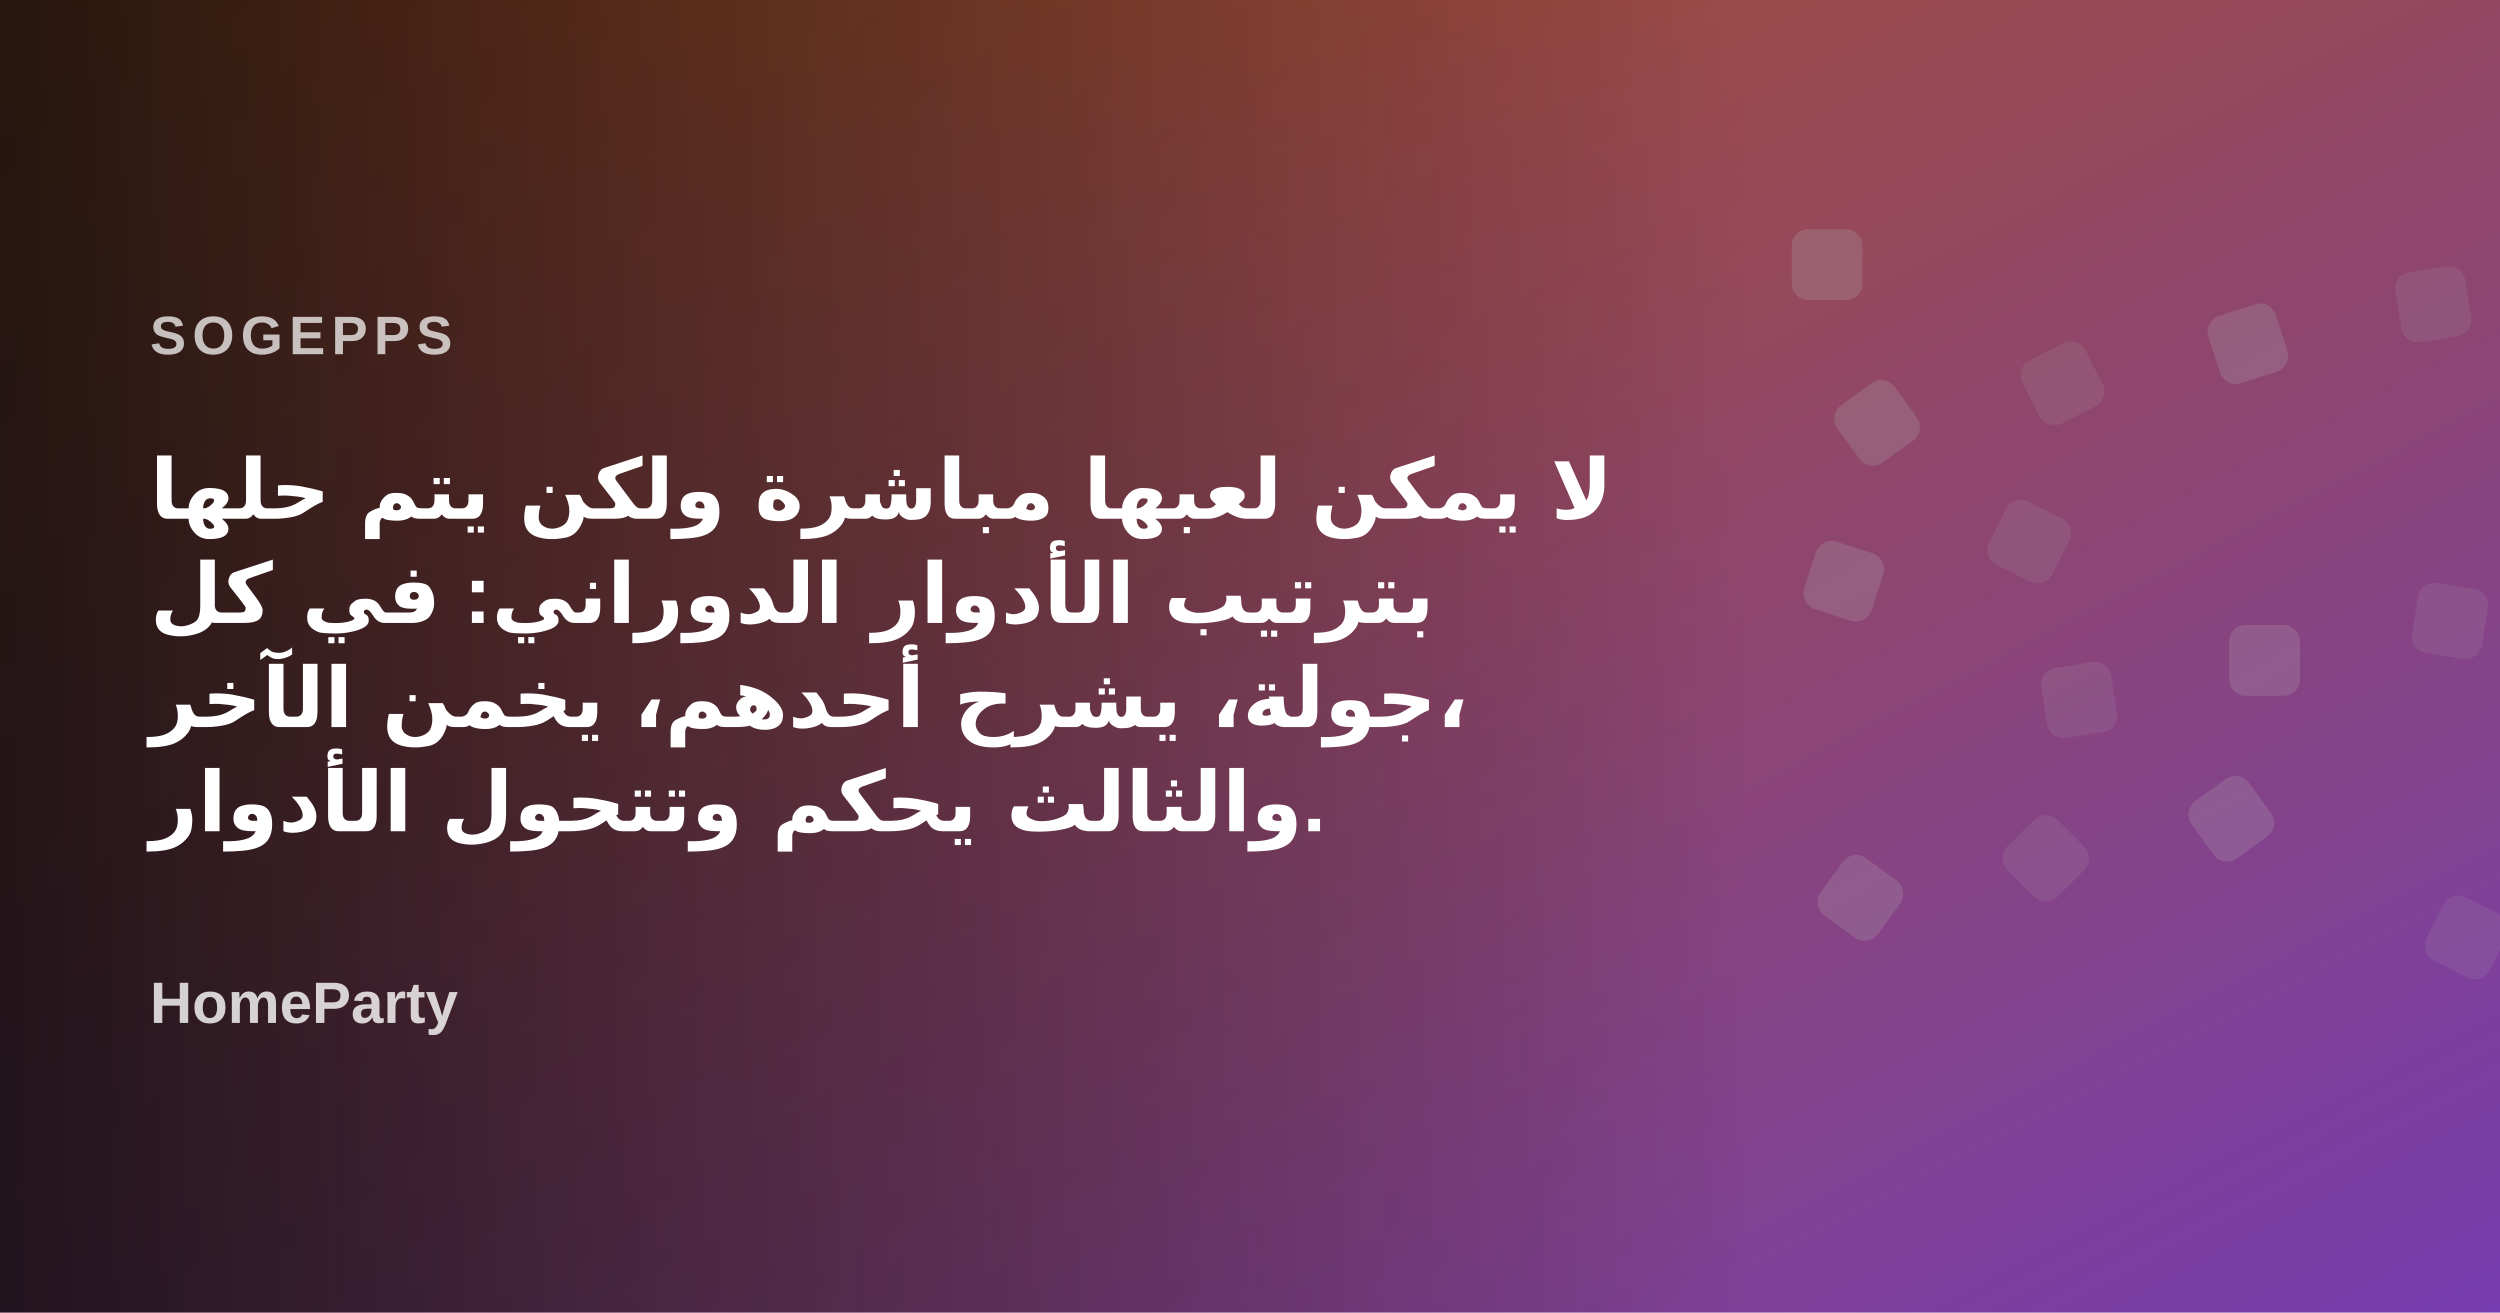
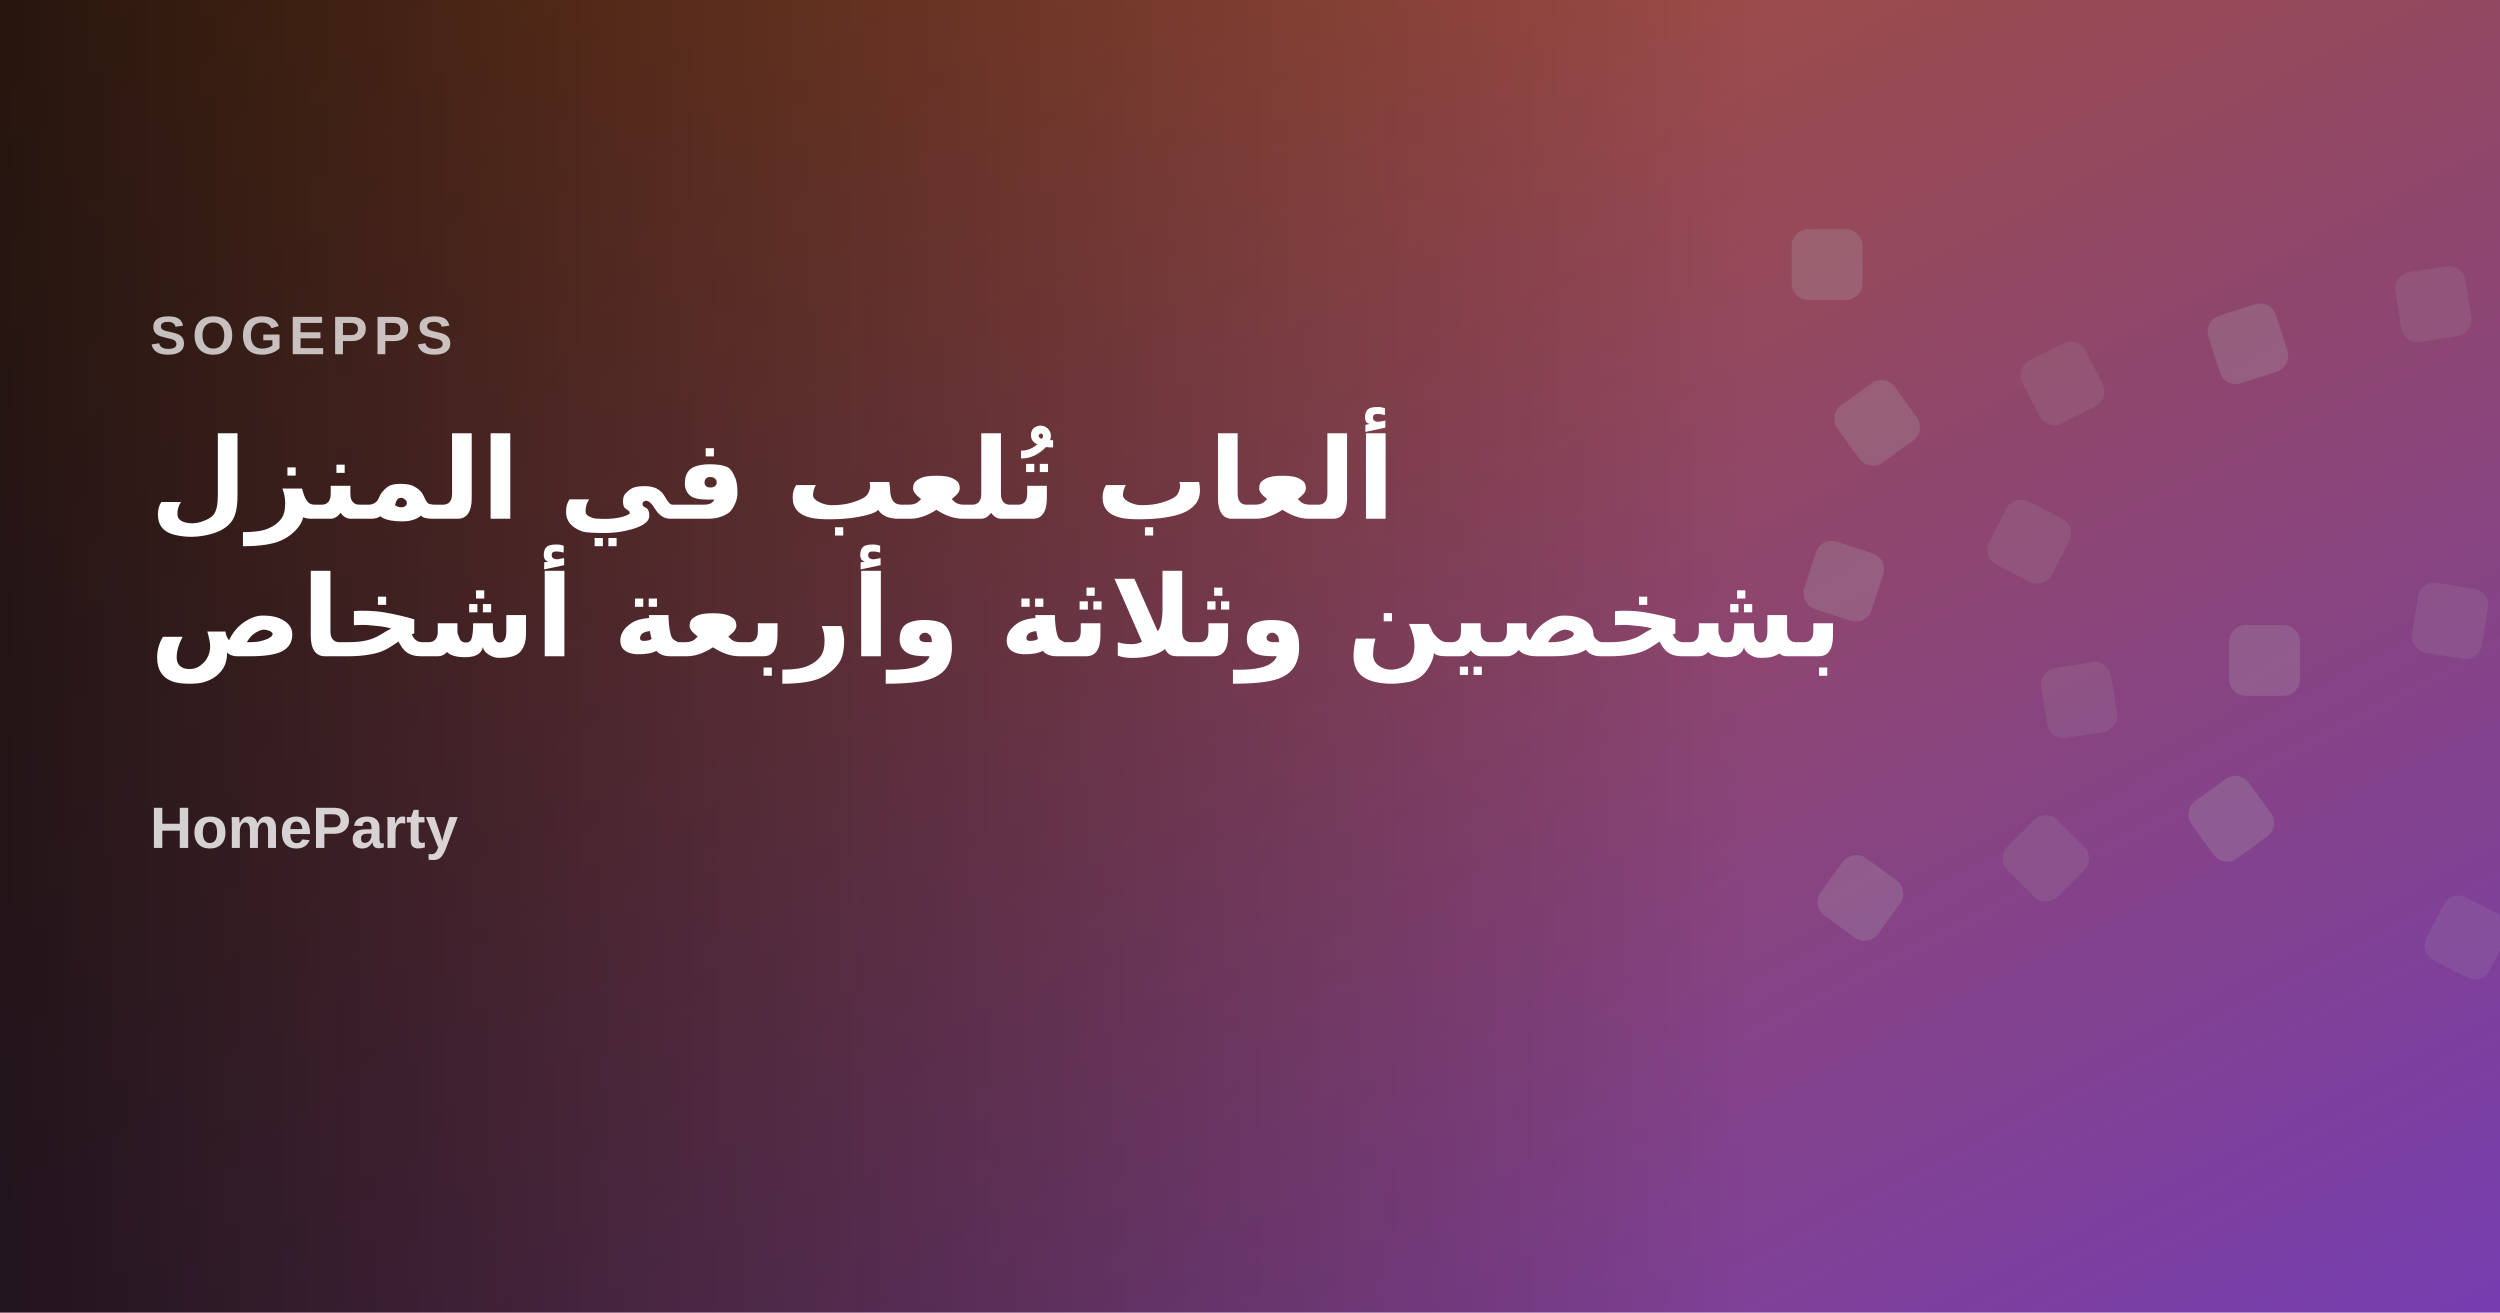
- <svg xmlns="http://www.w3.org/2000/svg" width="1200" height="630" viewBox="0 0 1200 630" role="img" aria-label="لا يمكن لعبها مباشرة ولكن يتم حلها بترتيب الأدوار الدوراني: في كل جولة، يشرح أحدهم، يخمن الآخر، والثالث يحكم وتتحول الأدوار.">
+ <svg xmlns="http://www.w3.org/2000/svg" width="1200" height="630" viewBox="0 0 1200 630" role="img" aria-label="ألعاب تُلعب في المنزل بشخصين وثلاثة وأربعة أشخاص">
  <defs>
    <linearGradient id="g" x1="0" y1="0" x2="1" y2="1">
      <stop offset="0%" stop-color="#f97316" />
      <stop offset="100%" stop-color="#a855f7" />
    </linearGradient>
    <linearGradient id="v" x1="0" y1="0" x2="1" y2="0">
      <stop offset="0%" stop-color="rgba(4,6,12,0.86)" />
      <stop offset="70%" stop-color="rgba(4,6,12,0.30)" />
    </linearGradient>
  </defs>
  <rect width="1200" height="630" fill="url(#g)" />
  <g transform="translate(860,110)">
    <rect x="0" y="0" width="34" height="34" rx="8" fill="rgba(255,255,255,0.22)" transform="rotate(0 17 17)" />
    <rect x="97" y="133" width="34" height="34" rx="8" fill="rgba(255,255,255,0.13)" transform="rotate(27 114 150)" />
    <rect x="194" y="266" width="34" height="34" rx="8" fill="rgba(255,255,255,0.22)" transform="rotate(54 211 283)" />
    <rect x="291" y="19" width="34" height="34" rx="8" fill="rgba(255,255,255,0.13)" transform="rotate(81 308 36)" />
    <rect x="8" y="152" width="34" height="34" rx="8" fill="rgba(255,255,255,0.22)" transform="rotate(108 25 169)" />
    <rect x="105" y="285" width="34" height="34" rx="8" fill="rgba(255,255,255,0.13)" transform="rotate(135 122 302)" />
    <rect x="202" y="38" width="34" height="34" rx="8" fill="rgba(255,255,255,0.22)" transform="rotate(162 219 55)" />
    <rect x="299" y="171" width="34" height="34" rx="8" fill="rgba(255,255,255,0.13)" transform="rotate(189 316 188)" />
    <rect x="16" y="304" width="34" height="34" rx="8" fill="rgba(255,255,255,0.22)" transform="rotate(216 33 321)" />
    <rect x="113" y="57" width="34" height="34" rx="8" fill="rgba(255,255,255,0.13)" transform="rotate(243 130 74)" />
    <rect x="210" y="190" width="34" height="34" rx="8" fill="rgba(255,255,255,0.22)" transform="rotate(270 227 207)" />
    <rect x="307" y="323" width="34" height="34" rx="8" fill="rgba(255,255,255,0.13)" transform="rotate(297 324 340)" />
    <rect x="24" y="76" width="34" height="34" rx="8" fill="rgba(255,255,255,0.22)" transform="rotate(324 41 93)" />
    <rect x="121" y="209" width="34" height="34" rx="8" fill="rgba(255,255,255,0.13)" transform="rotate(351 138 226)" />
  </g>
  <rect width="1200" height="630" fill="url(#v)" />
  <text x="72" y="170" font-family="Segoe UI, Arial, sans-serif" font-size="26" font-weight="700" letter-spacing="3" fill="rgba(255,255,255,0.72)">SOGEPPS</text>
-   <text x="72" y="249" font-family="Segoe UI, Arial, sans-serif" font-size="40" font-weight="700" fill="#ffffff">لا يمكن لعبها مباشرة ولكن يتم حلها</text>
-   <text x="72" y="299" font-family="Segoe UI, Arial, sans-serif" font-size="40" font-weight="700" fill="#ffffff">بترتيب الأدوار الدوراني: في كل</text>
-   <text x="72" y="349" font-family="Segoe UI, Arial, sans-serif" font-size="40" font-weight="700" fill="#ffffff">جولة، يشرح أحدهم، يخمن الآخر،</text>
-   <text x="72" y="399" font-family="Segoe UI, Arial, sans-serif" font-size="40" font-weight="700" fill="#ffffff">والثالث يحكم وتتحول الأدوار.</text>
-   <text x="72" y="491" font-family="Segoe UI, Arial, sans-serif" font-size="28" font-weight="600" fill="rgba(255,255,255,0.80)">HomeParty</text>
+   <text x="72" y="249" font-family="Segoe UI, Arial, sans-serif" font-size="54" font-weight="700" fill="#ffffff">ألعاب تُلعب في المنزل</text>
+   <text x="72" y="315" font-family="Segoe UI, Arial, sans-serif" font-size="54" font-weight="700" fill="#ffffff">بشخصين وثلاثة وأربعة أشخاص</text>
+   <text x="72" y="407" font-family="Segoe UI, Arial, sans-serif" font-size="28" font-weight="600" fill="rgba(255,255,255,0.80)">HomeParty</text>
</svg>
